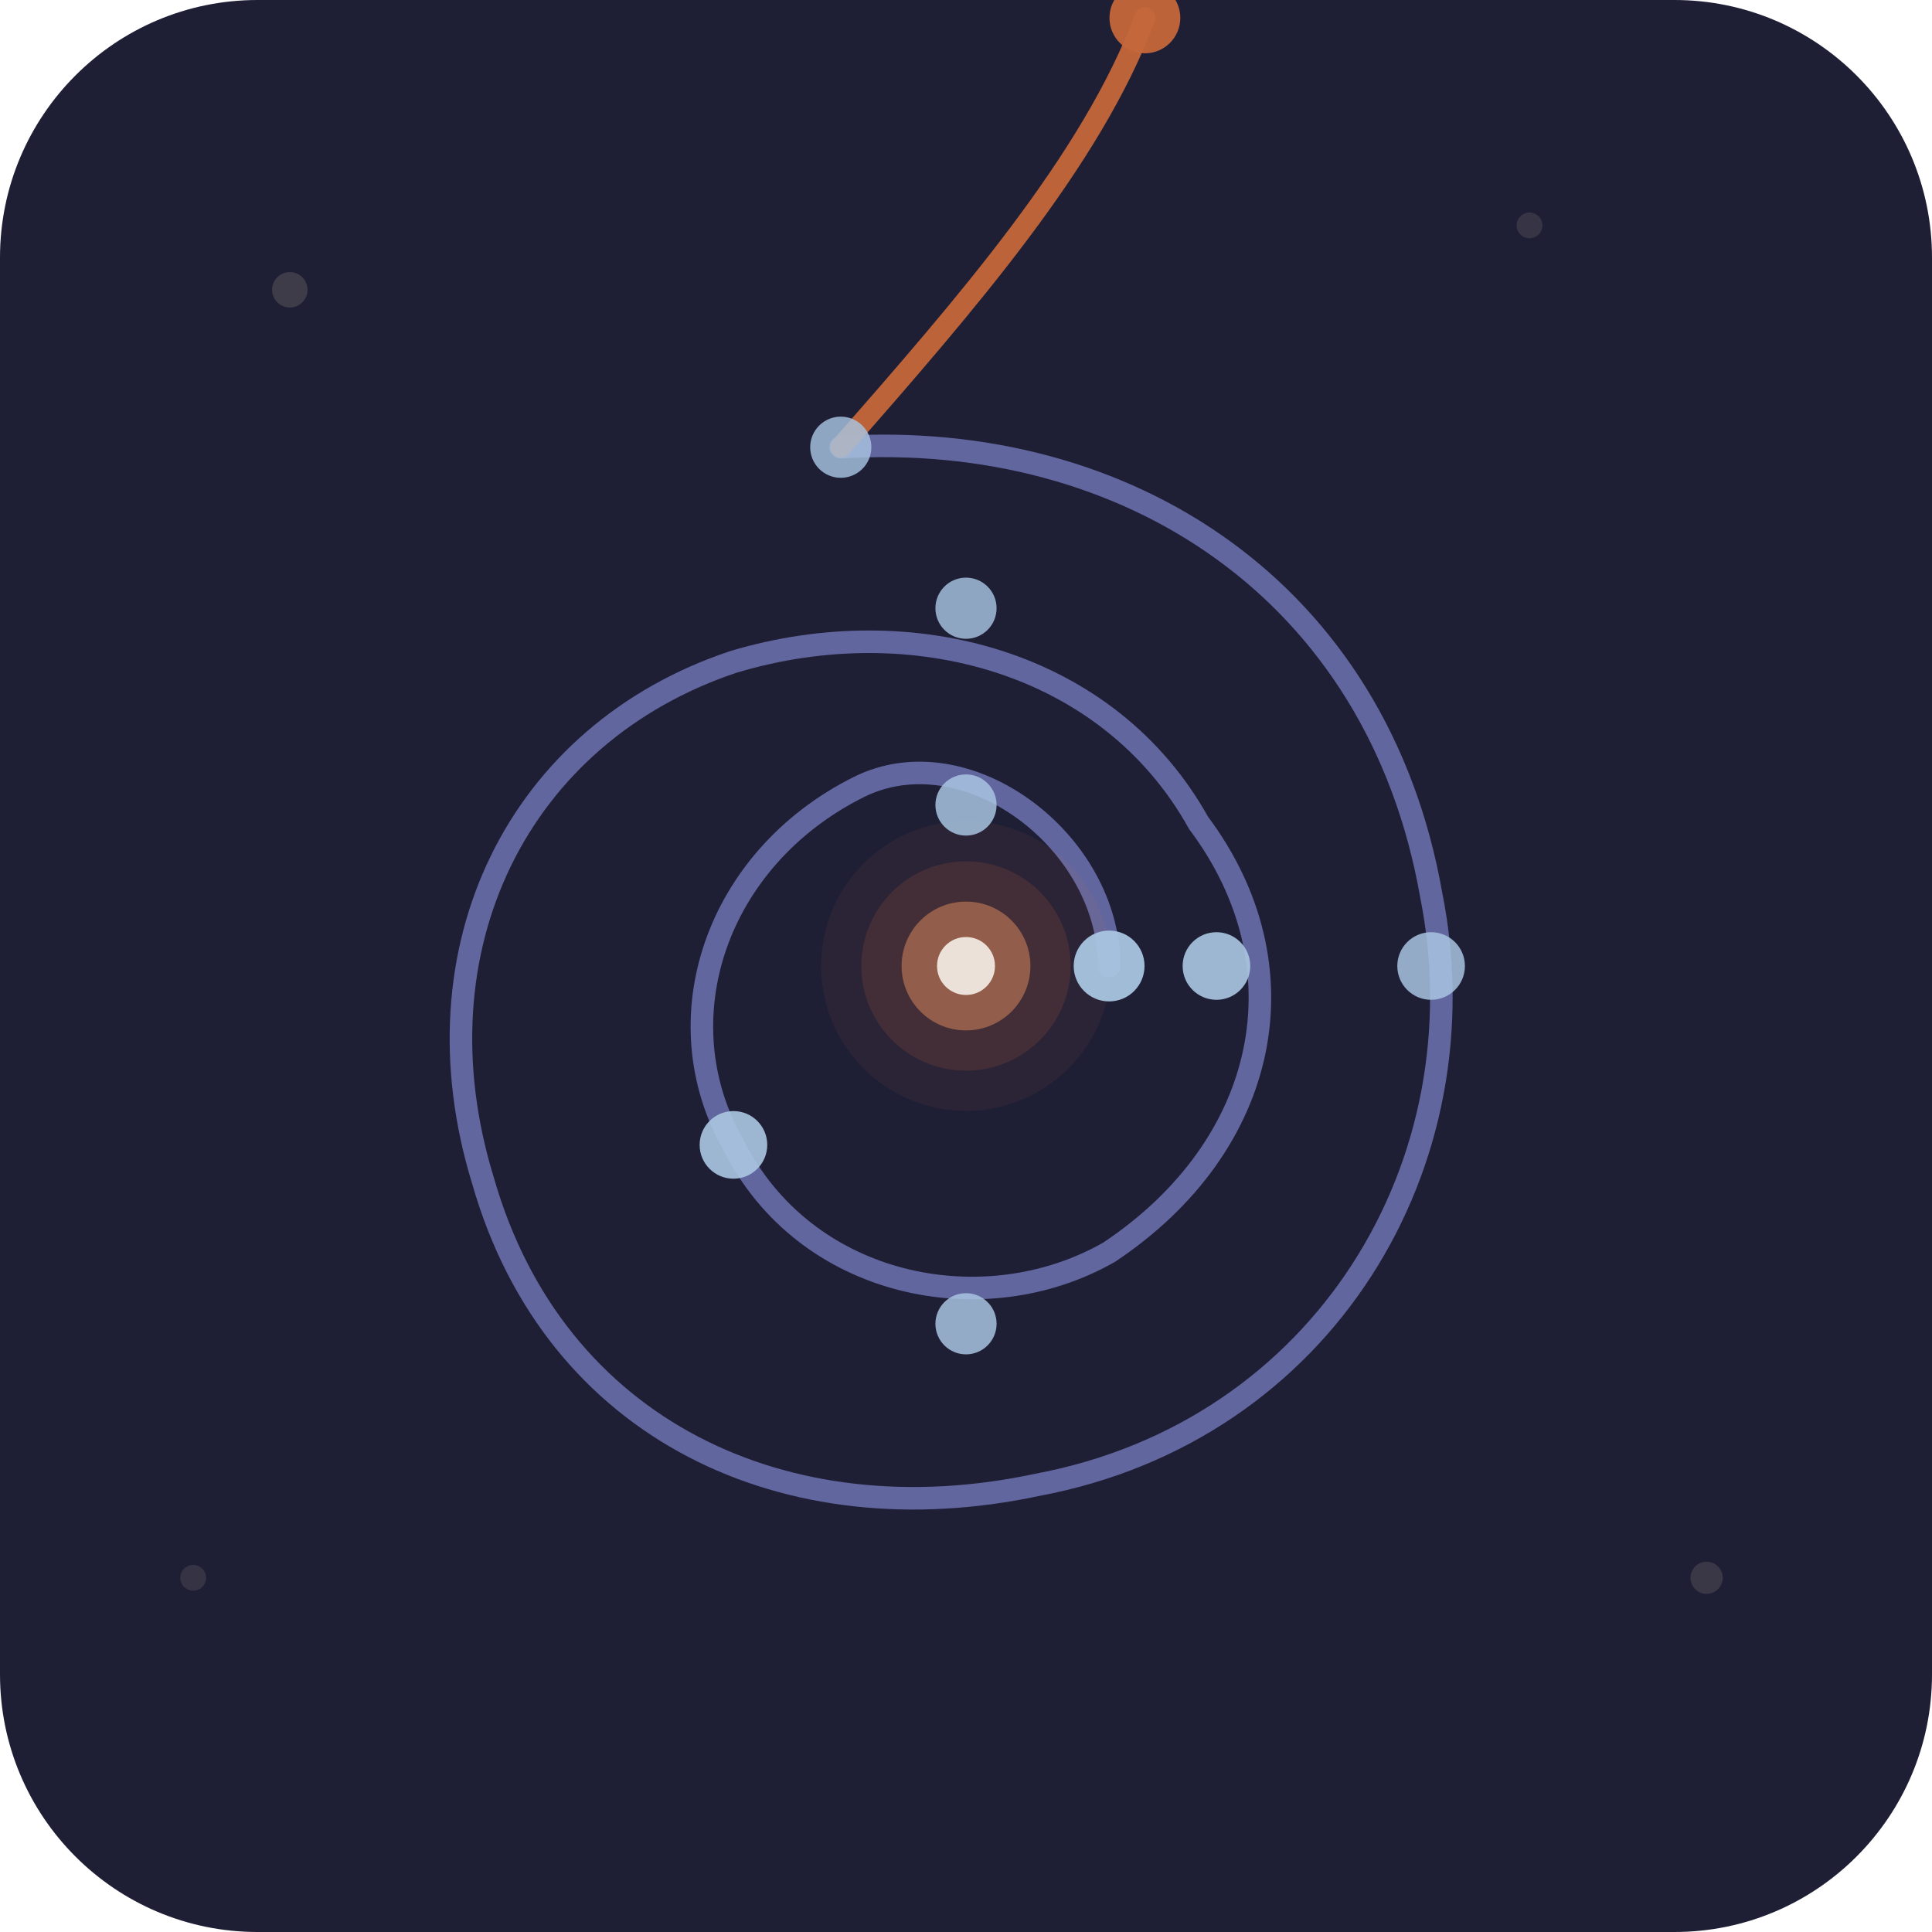
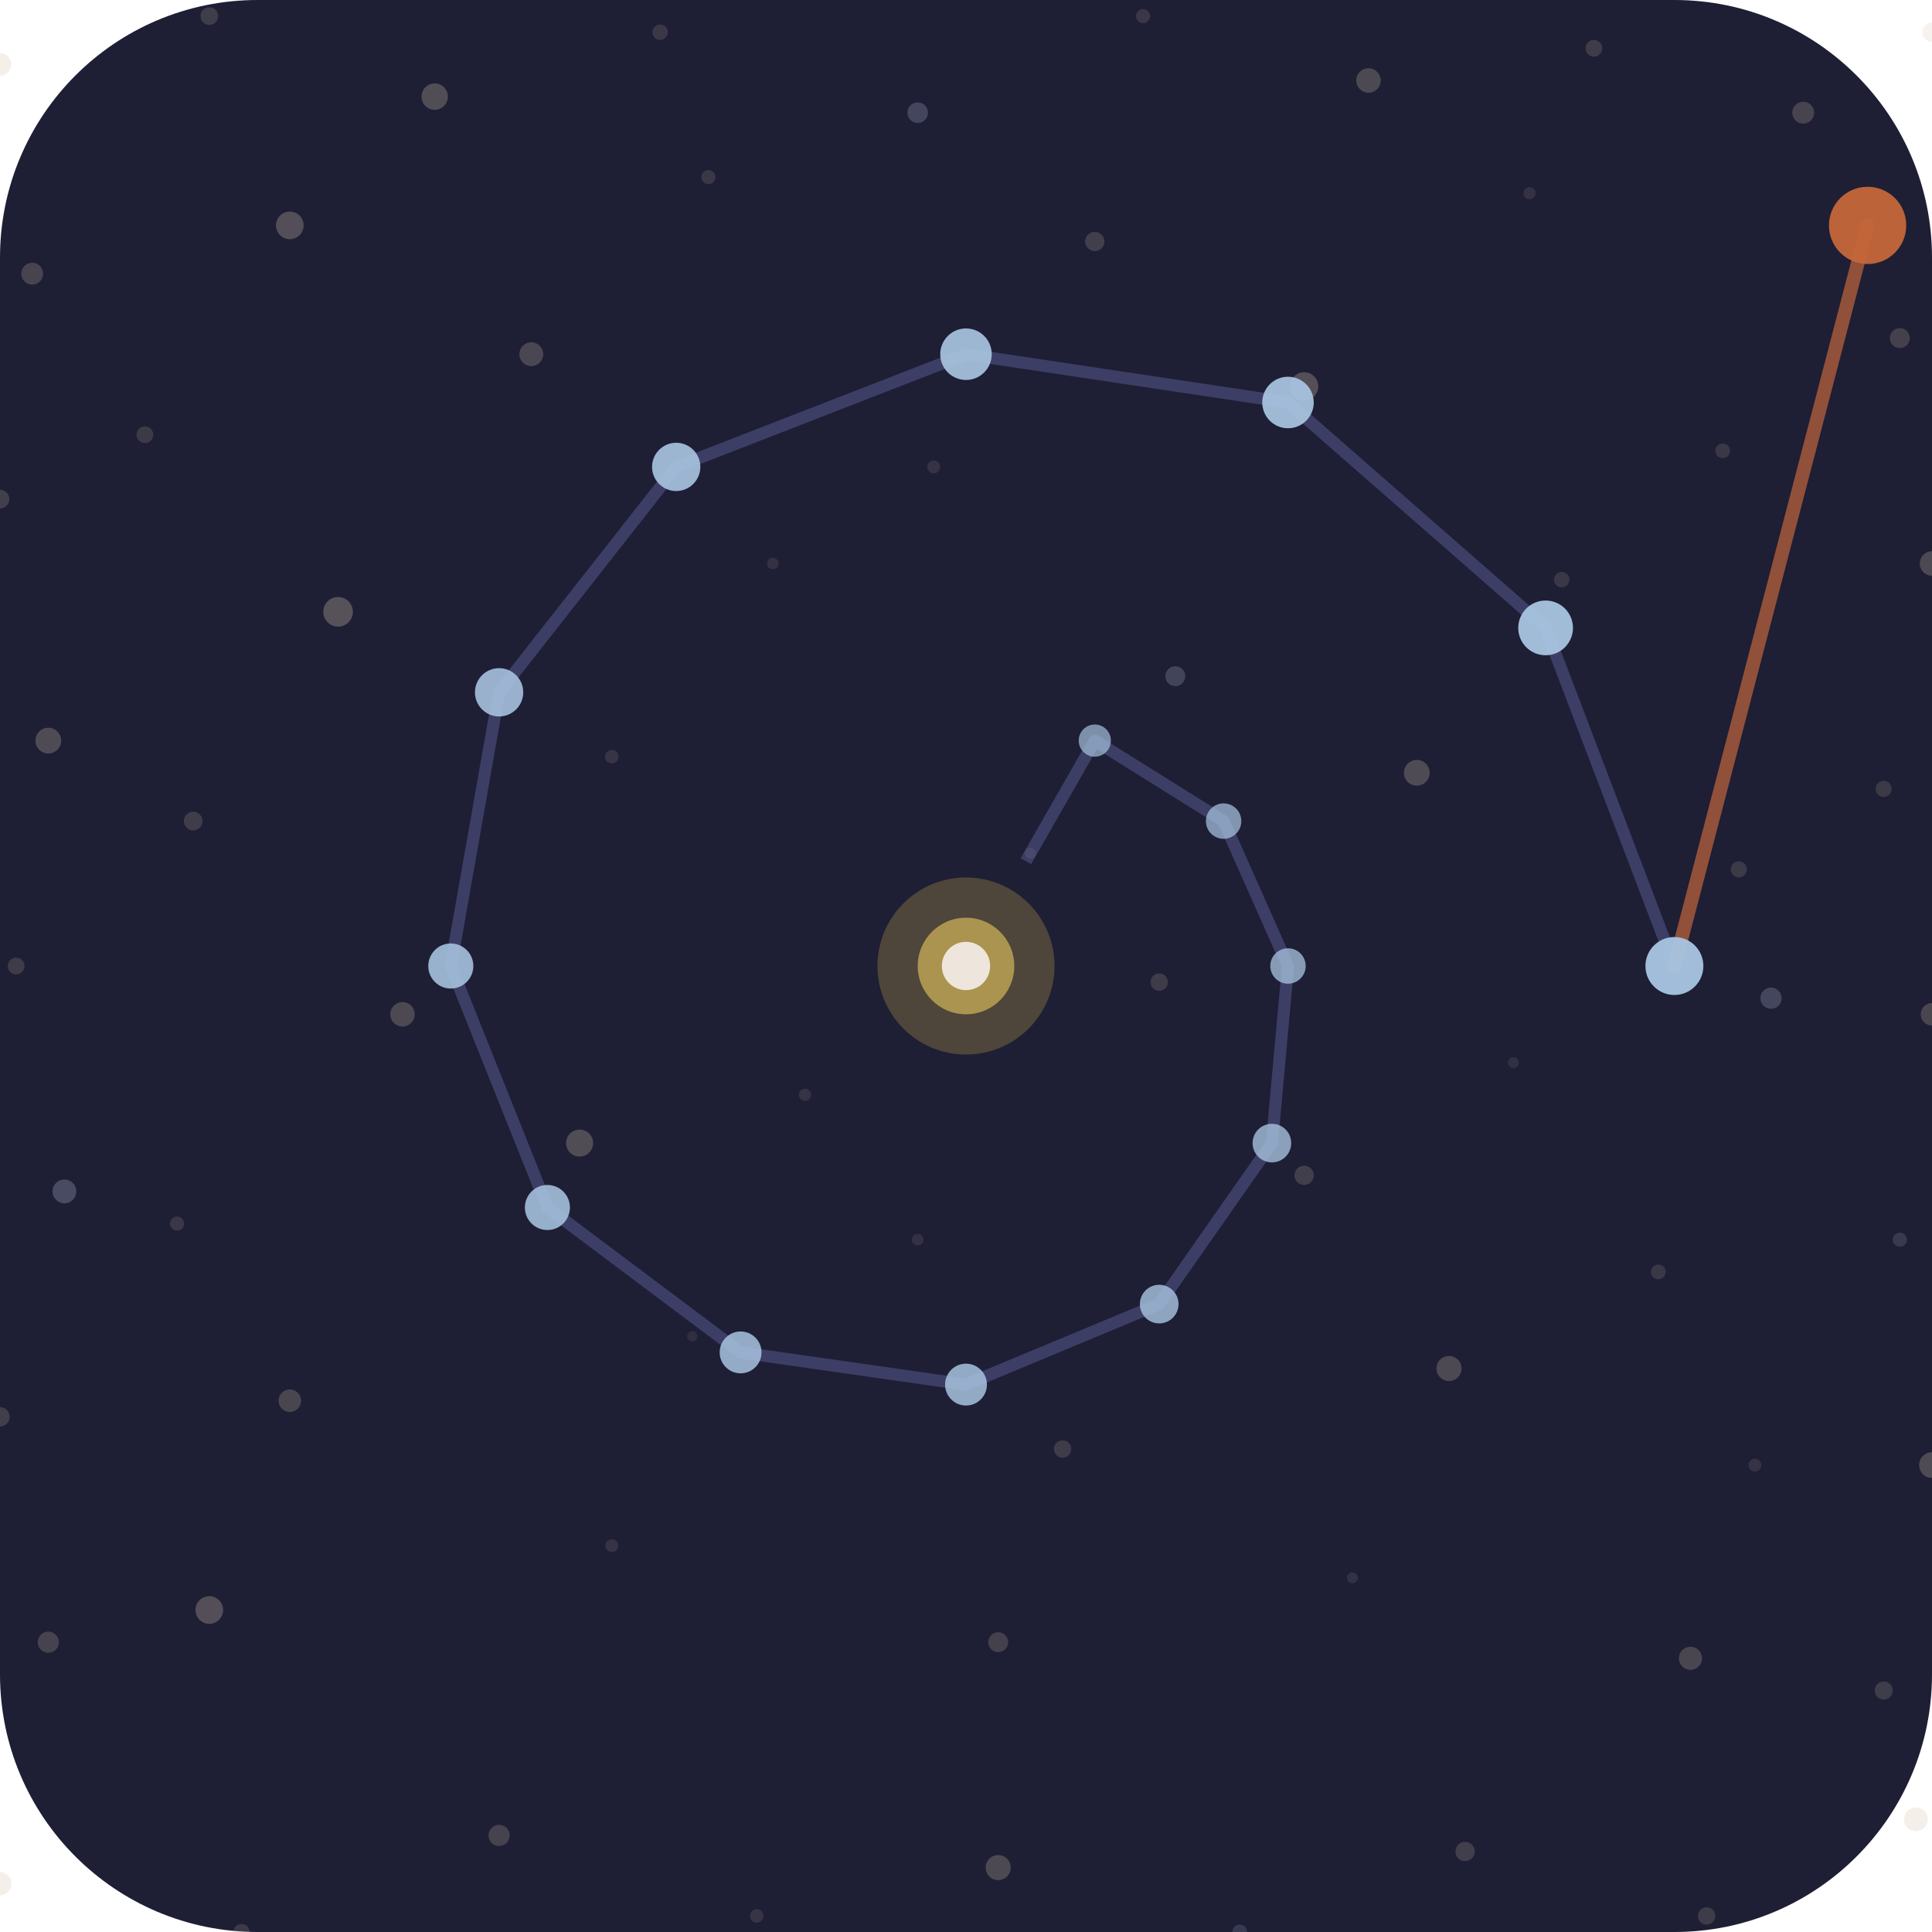
<svg xmlns="http://www.w3.org/2000/svg" width="120" height="120" viewBox="0 0 120 120">
  <rect width="120" height="120" rx="16" fill="#1e1e35" />
-   <circle cx="18" cy="18" r="1.1" fill="#d4c4a8" opacity="0.18" />
-   <circle cx="95" cy="14" r="0.8" fill="#d4c4a8" opacity="0.14" />
-   <circle cx="106" cy="98" r="1" fill="#d4c4a8" opacity="0.15" />
-   <circle cx="12" cy="98" r="0.8" fill="#d4c4a8" opacity="0.13" />
-   <g transform="translate(-61.11111,-784.4444) scale(1.111111)">
-     <path d="M 117 760 C 117 753 109 747 103 750 C 95 754 92 763 96 770 C 100 778 110 780 117 776 C 126 770 128 760 122 752 C 117 743 106 740 96 743 C 84 747 78 759 82 772 C 86 786 99 792 113 789 C 129 786 138 771 135 756 C 132 739 118 730 102 731" fill="none" stroke="#6b6fad" stroke-width="1.26" stroke-linecap="round" opacity="0.88" />
-     <path d="M 102 731 C 109 723 116 715 119 707" fill="none" stroke="#c4673a" stroke-width="1.17" stroke-linecap="round" opacity="0.95" />
-     <circle cx="119" cy="707" r="1.98" fill="#c4673a" opacity="0.95" />
-     <circle cx="109" cy="760" r="8.10" fill="#c4673a" opacity="0.08" />
-     <circle cx="109" cy="760" r="5.85" fill="#c4673a" opacity="0.16" />
-     <circle cx="109" cy="760" r="3.60" fill="#d4845a" opacity="0.55" />
-     <circle cx="109" cy="760" r="1.62" fill="#f0e8e0" opacity="0.95" />
-     <circle cx="117" cy="760" r="1.98" fill="#a8c4e0" opacity="0.95" />
-     <circle cx="109" cy="751" r="1.71" fill="#a8c4e0" opacity="0.85" />
-     <circle cx="96" cy="770" r="1.89" fill="#a8c4e0" opacity="0.92" />
-     <circle cx="109" cy="780" r="1.71" fill="#a8c4e0" opacity="0.85" />
-     <circle cx="123" cy="760" r="1.89" fill="#a8c4e0" opacity="0.92" />
-     <circle cx="109" cy="740" r="1.71" fill="#a8c4e0" opacity="0.82" />
-     <circle cx="135" cy="760" r="1.89" fill="#a8c4e0" opacity="0.85" />
-     <circle cx="102" cy="731" r="1.71" fill="#a8c4e0" opacity="0.82" />
-   </g>
+   <circle cx="0" cy="4" r="0.70" fill="#d4c4a8" opacity="0.26" />
+   <circle cx="13" cy="1" r="0.55" fill="#d4c4a8" opacity="0.19" />
+   <circle cx="27" cy="6" r="0.82" fill="#d4c4a8" opacity="0.28" />
+   <circle cx="41" cy="2" r="0.48" fill="#d4c4a8" opacity="0.16" />
+   <circle cx="57" cy="7" r="0.64" fill="#c8d4e8" opacity="0.22" />
+   <circle cx="71" cy="1" r="0.44" fill="#d4c4a8" opacity="0.15" />
+   <circle cx="85" cy="5" r="0.76" fill="#d4c4a8" opacity="0.26" />
+   <circle cx="99" cy="3" r="0.52" fill="#d4c4a8" opacity="0.18" />
+   <circle cx="112" cy="7" r="0.68" fill="#d4c4a8" opacity="0.23" />
+   <circle cx="120" cy="2" r="0.60" fill="#d4c4a8" opacity="0.20" />
+   <circle cx="0" cy="117" r="0.72" fill="#d4c4a8" opacity="0.25" />
+   <circle cx="15" cy="120" r="0.50" fill="#d4c4a8" opacity="0.17" />
+   <circle cx="31" cy="114" r="0.66" fill="#d4c4a8" opacity="0.22" />
+   <circle cx="47" cy="119" r="0.42" fill="#d4c4a8" opacity="0.14" />
+   <circle cx="62" cy="116" r="0.78" fill="#d4c4a8" opacity="0.26" />
+   <circle cx="77" cy="120" r="0.46" fill="#c8d4e8" opacity="0.16" />
+   <circle cx="91" cy="115" r="0.60" fill="#d4c4a8" opacity="0.20" />
+   <circle cx="106" cy="119" r="0.54" fill="#d4c4a8" opacity="0.18" />
+   <circle cx="119" cy="113" r="0.74" fill="#d4c4a8" opacity="0.25" />
+   <circle cx="2" cy="17" r="0.68" fill="#d4c4a8" opacity="0.23" />
+   <circle cx="0" cy="31" r="0.58" fill="#d4c4a8" opacity="0.20" />
+   <circle cx="3" cy="46" r="0.80" fill="#d4c4a8" opacity="0.27" />
+   <circle cx="1" cy="60" r="0.52" fill="#d4c4a8" opacity="0.18" />
+   <circle cx="4" cy="74" r="0.74" fill="#c8d4e8" opacity="0.25" />
+   <circle cx="0" cy="88" r="0.60" fill="#d4c4a8" opacity="0.20" />
+   <circle cx="3" cy="102" r="0.66" fill="#d4c4a8" opacity="0.22" />
+   <circle cx="118" cy="21" r="0.62" fill="#d4c4a8" opacity="0.21" />
+   <circle cx="120" cy="35" r="0.76" fill="#d4c4a8" opacity="0.26" />
+   <circle cx="117" cy="49" r="0.50" fill="#d4c4a8" opacity="0.17" />
+   <circle cx="120" cy="63" r="0.70" fill="#d4c4a8" opacity="0.24" />
+   <circle cx="118" cy="77" r="0.44" fill="#c8d4e8" opacity="0.15" />
+   <circle cx="120" cy="91" r="0.80" fill="#d4c4a8" opacity="0.27" />
+   <circle cx="117" cy="105" r="0.56" fill="#d4c4a8" opacity="0.19" />
+   <circle cx="18" cy="14" r="0.86" fill="#d4c4a8" opacity="0.29" />
+   <circle cx="44" cy="11" r="0.44" fill="#d4c4a8" opacity="0.15" />
+   <circle cx="68" cy="15" r="0.60" fill="#d4c4a8" opacity="0.20" />
+   <circle cx="95" cy="12" r="0.38" fill="#d4c4a8" opacity="0.12" />
+   <circle cx="9" cy="27" r="0.52" fill="#d4c4a8" opacity="0.17" />
+   <circle cx="33" cy="22" r="0.74" fill="#d4c4a8" opacity="0.25" />
+   <circle cx="58" cy="29" r="0.40" fill="#d4c4a8" opacity="0.13" />
+   <circle cx="81" cy="24" r="0.88" fill="#d4c4a8" opacity="0.30" />
+   <circle cx="107" cy="28" r="0.46" fill="#d4c4a8" opacity="0.15" />
+   <circle cx="21" cy="38" r="0.92" fill="#d4c4a8" opacity="0.31" />
+   <circle cx="48" cy="35" r="0.36" fill="#d4c4a8" opacity="0.12" />
+   <circle cx="73" cy="42" r="0.62" fill="#c8d4e8" opacity="0.21" />
+   <circle cx="97" cy="36" r="0.48" fill="#d4c4a8" opacity="0.16" />
+   <circle cx="12" cy="51" r="0.58" fill="#d4c4a8" opacity="0.19" />
+   <circle cx="38" cy="47" r="0.42" fill="#d4c4a8" opacity="0.14" />
+   <circle cx="64" cy="53" r="0.34" fill="#d4c4a8" opacity="0.11" />
+   <circle cx="88" cy="48" r="0.80" fill="#d4c4a8" opacity="0.27" />
+   <circle cx="108" cy="54" r="0.50" fill="#d4c4a8" opacity="0.17" />
+   <circle cx="25" cy="63" r="0.76" fill="#d4c4a8" opacity="0.26" />
+   <circle cx="50" cy="68" r="0.38" fill="#d4c4a8" opacity="0.13" />
+   <circle cx="72" cy="61" r="0.54" fill="#d4c4a8" opacity="0.18" />
+   <circle cx="94" cy="66" r="0.34" fill="#d4c4a8" opacity="0.11" />
+   <circle cx="110" cy="62" r="0.66" fill="#c8d4e8" opacity="0.22" />
+   <circle cx="11" cy="76" r="0.44" fill="#d4c4a8" opacity="0.15" />
+   <circle cx="36" cy="71" r="0.84" fill="#d4c4a8" opacity="0.28" />
+   <circle cx="57" cy="77" r="0.36" fill="#d4c4a8" opacity="0.12" />
+   <circle cx="81" cy="73" r="0.60" fill="#d4c4a8" opacity="0.20" />
+   <circle cx="103" cy="79" r="0.46" fill="#d4c4a8" opacity="0.15" />
+   <circle cx="18" cy="87" r="0.70" fill="#d4c4a8" opacity="0.24" />
+   <circle cx="43" cy="83" r="0.32" fill="#d4c4a8" opacity="0.10" />
+   <circle cx="66" cy="90" r="0.54" fill="#d4c4a8" opacity="0.18" />
+   <circle cx="90" cy="85" r="0.78" fill="#d4c4a8" opacity="0.26" />
+   <circle cx="109" cy="91" r="0.40" fill="#d4c4a8" opacity="0.13" />
+   <circle cx="13" cy="100" r="0.86" fill="#d4c4a8" opacity="0.29" />
+   <circle cx="38" cy="96" r="0.40" fill="#d4c4a8" opacity="0.13" />
+   <circle cx="62" cy="102" r="0.62" fill="#d4c4a8" opacity="0.21" />
+   <circle cx="84" cy="98" r="0.34" fill="#c8d4e8" opacity="0.11" />
+   <circle cx="105" cy="103" r="0.72" fill="#d4c4a8" opacity="0.24" />
+   <polyline points="60,60 68,46 76,51 80,60 79,71 72,81 60,86 46,84 34,75 28,60 31,43 42,29 60,22 80,25 96,39 104,60" fill="none" stroke="#6b6fad" stroke-width="0.75" stroke-linejoin="round" stroke-linecap="round" opacity="0.40" />
+   <line x1="104" y1="60" x2="116" y2="14" stroke="#c4673a" stroke-width="0.85" stroke-linecap="round" opacity="0.68" />
+   <circle cx="116" cy="14" r="2.4" fill="#c4673a" opacity="0.95" />
+   <circle cx="68" cy="46" r="1.0" fill="#a8c4e0" opacity="0.68" />
+   <circle cx="76" cy="51" r="1.1" fill="#a8c4e0" opacity="0.72" />
+   <circle cx="80" cy="60" r="1.1" fill="#a8c4e0" opacity="0.75" />
+   <circle cx="79" cy="71" r="1.2" fill="#a8c4e0" opacity="0.78" />
+   <circle cx="72" cy="81" r="1.2" fill="#a8c4e0" opacity="0.81" />
+   <circle cx="60" cy="86" r="1.3" fill="#a8c4e0" opacity="0.84" />
+   <circle cx="46" cy="84" r="1.3" fill="#a8c4e0" opacity="0.85" />
+   <circle cx="34" cy="75" r="1.4" fill="#a8c4e0" opacity="0.87" />
+   <circle cx="28" cy="60" r="1.4" fill="#a8c4e0" opacity="0.88" />
+   <circle cx="31" cy="43" r="1.5" fill="#a8c4e0" opacity="0.89" />
+   <circle cx="42" cy="29" r="1.5" fill="#a8c4e0" opacity="0.91" />
+   <circle cx="60" cy="22" r="1.6" fill="#a8c4e0" opacity="0.92" />
+   <circle cx="80" cy="25" r="1.6" fill="#a8c4e0" opacity="0.93" />
+   <circle cx="96" cy="39" r="1.7" fill="#a8c4e0" opacity="0.95" />
+   <circle cx="104" cy="60" r="1.8" fill="#a8c4e0" opacity="0.96" />
+   <circle cx="60" cy="60" r="7.5" fill="#1e1e35" />
+   <circle cx="60" cy="60" r="5.5" fill="#c8a84b" opacity="0.28" />
+   <circle cx="60" cy="60" r="3" fill="#d4b85a" opacity="0.68" />
+   <circle cx="60" cy="60" r="1.5" fill="#f0e8e0" opacity="0.97" />
</svg>
